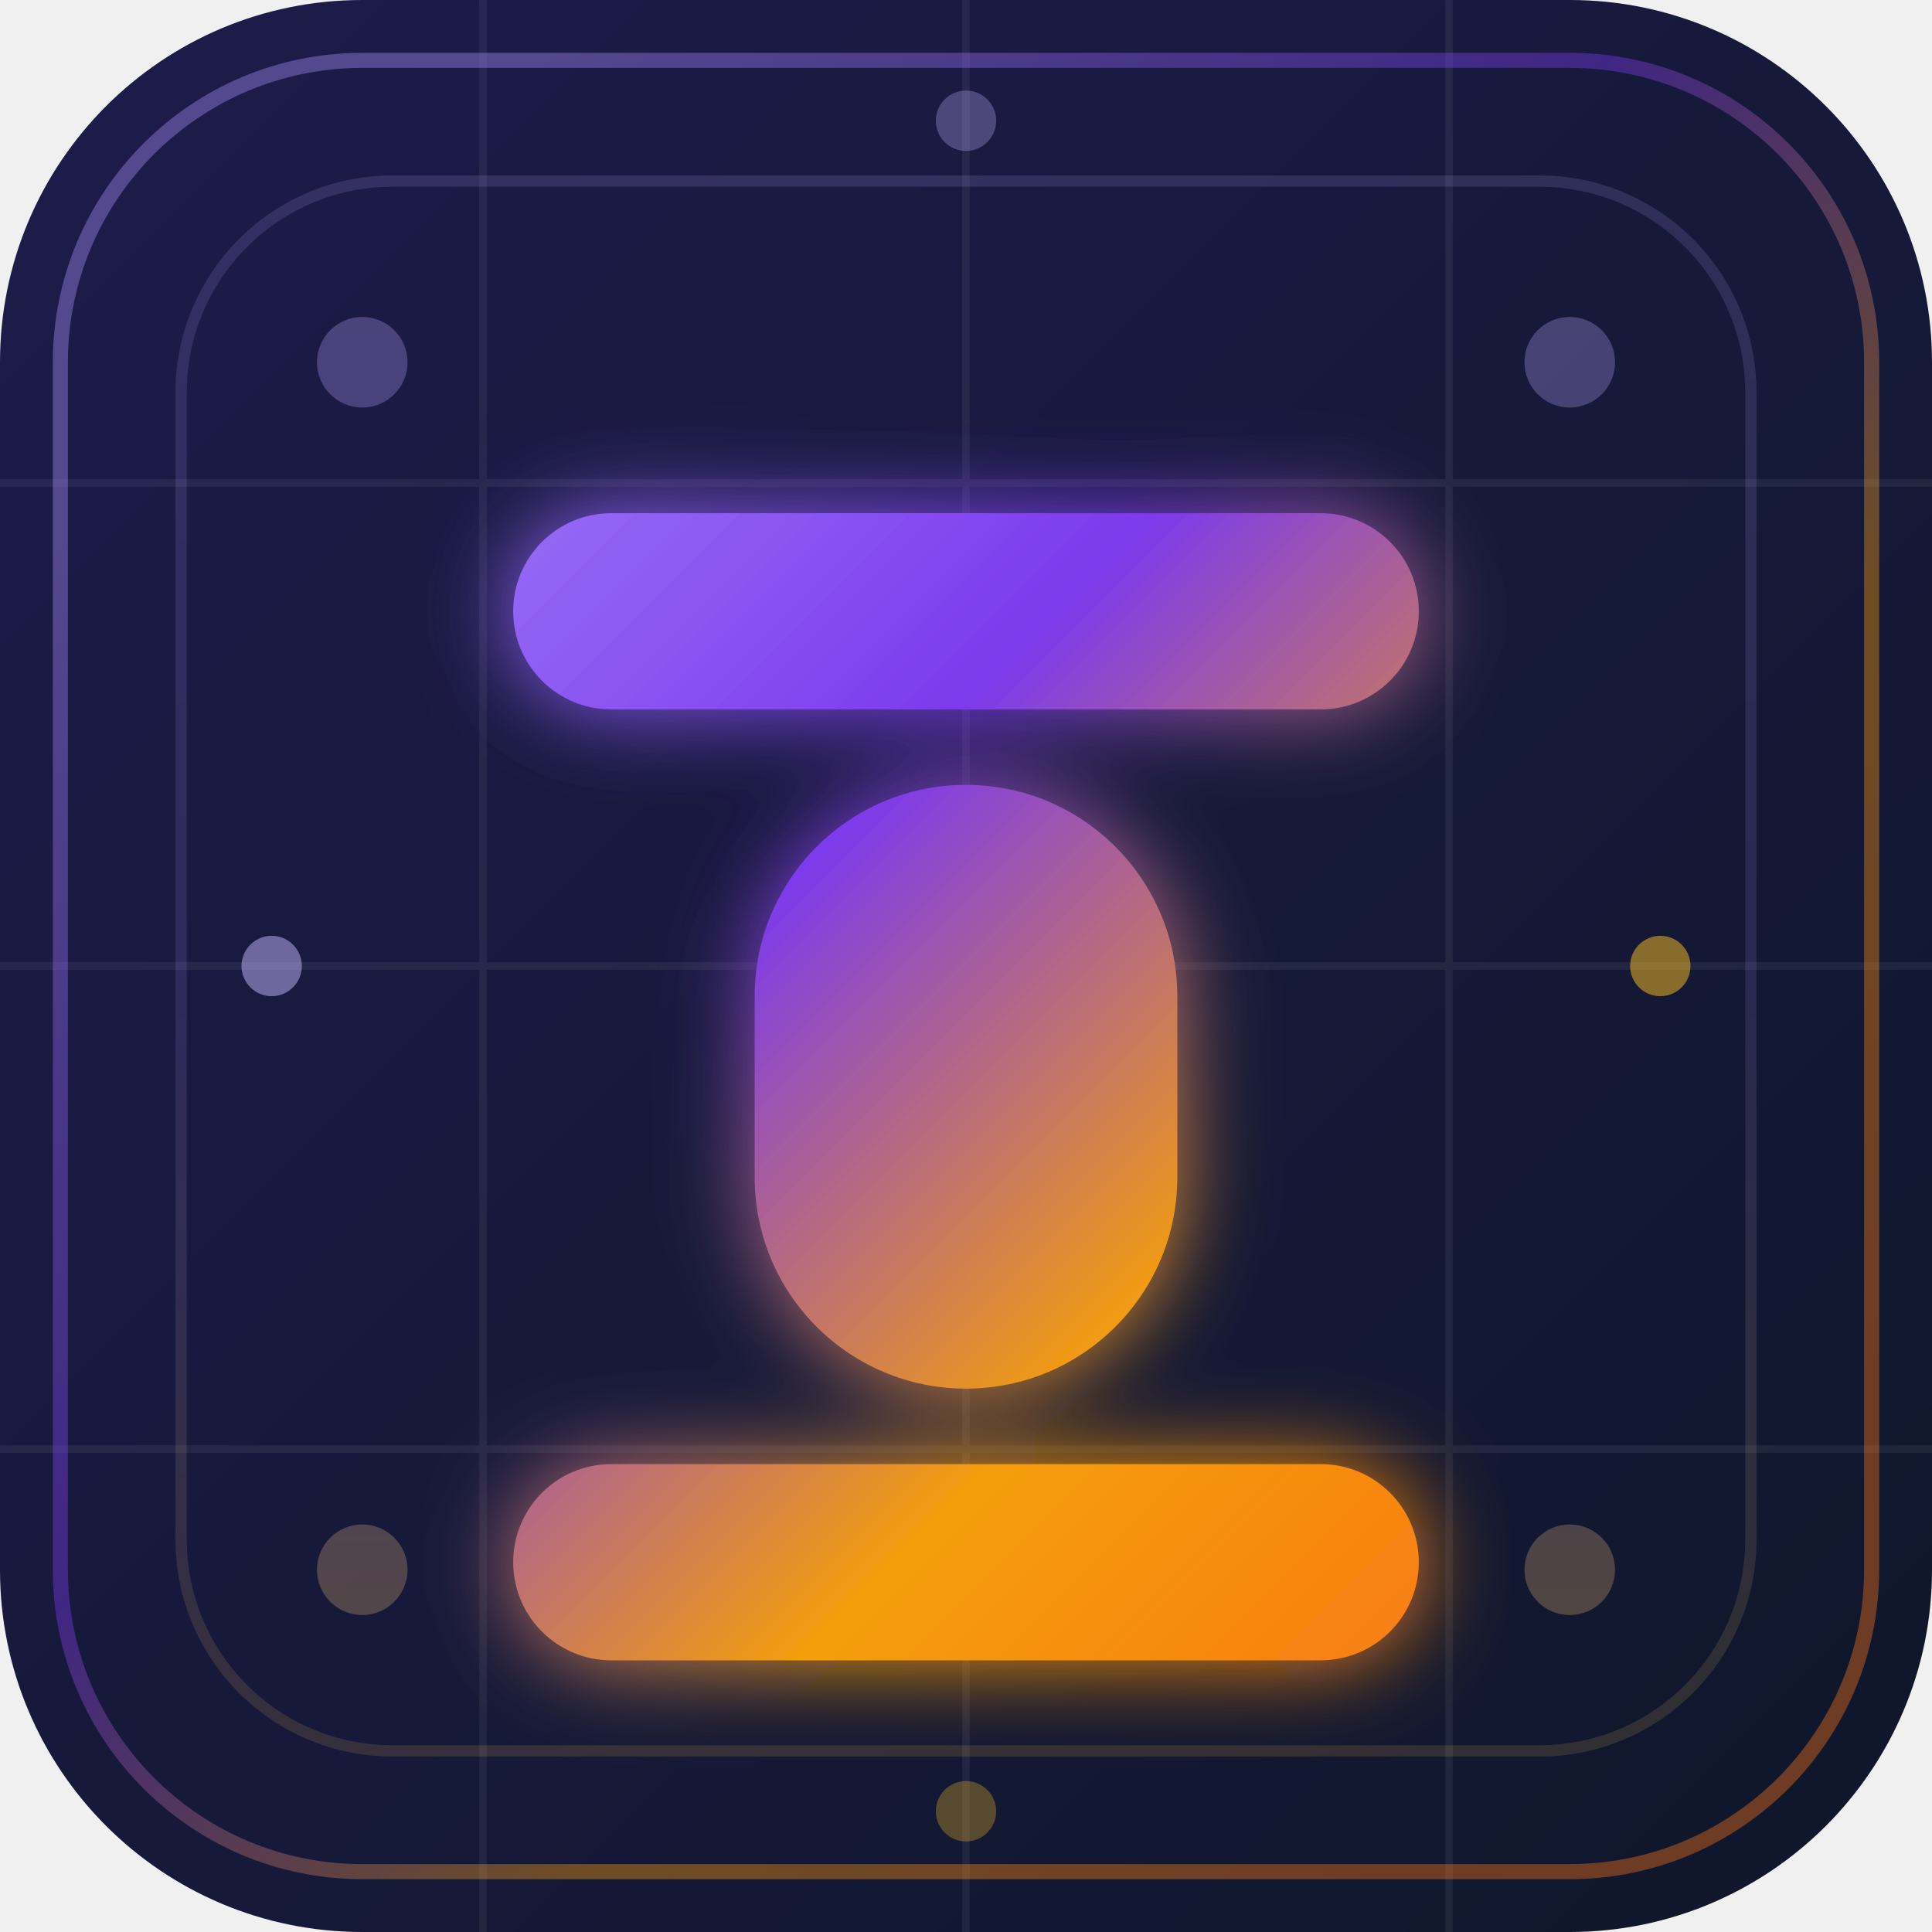
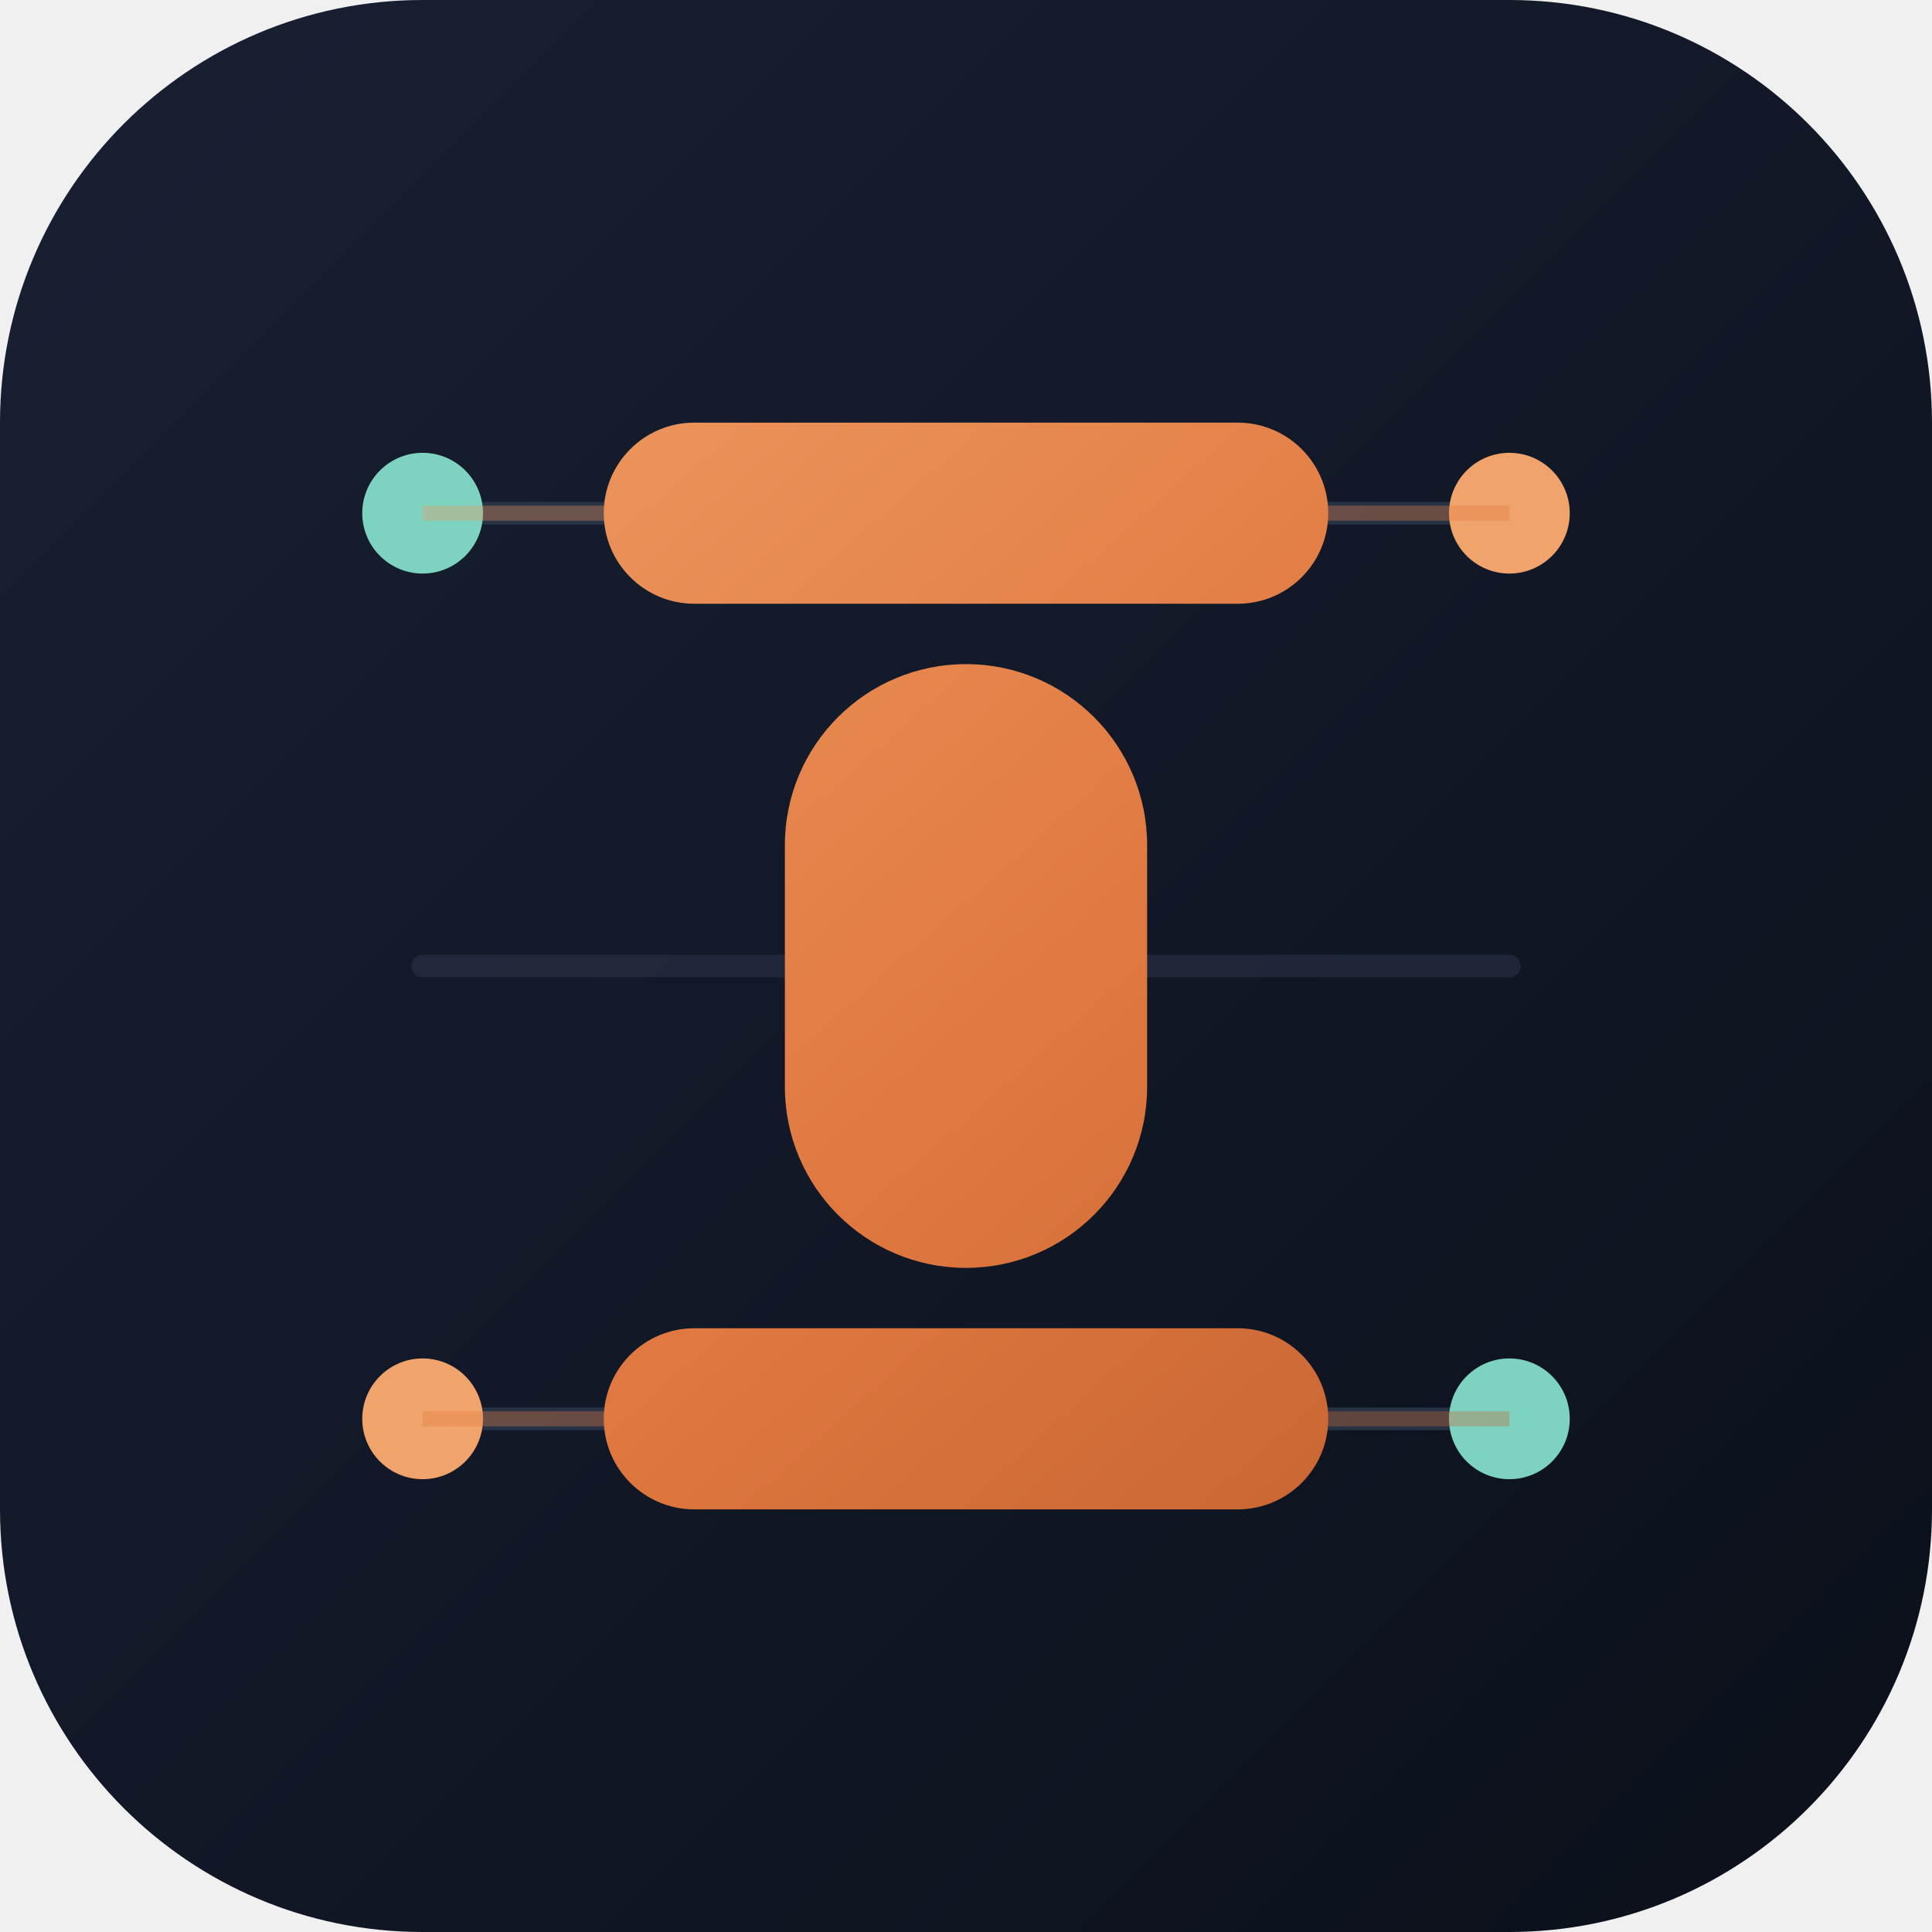
- <svg xmlns="http://www.w3.org/2000/svg" viewBox="0 0 128 128" fill="none">
+ <svg xmlns="http://www.w3.org/2000/svg" viewBox="0 0 128 128" fill="none" role="img" aria-label="Ironic">
  <defs>
-     <linearGradient id="bg" x1="0" y1="0" x2="128" y2="128" gradientUnits="userSpaceOnUse">
-       <stop offset="0%" stop-color="#1e1b4b" />
-       <stop offset="100%" stop-color="#0f172a" />
+     <linearGradient id="ironic-mark" x1="18" y1="12" x2="110" y2="116" gradientUnits="userSpaceOnUse">
+       <stop offset="0%" stop-color="#F0A36A" />
+       <stop offset="55%" stop-color="#E07840" />
+       <stop offset="100%" stop-color="#B85A2A" />
    </linearGradient>
-     <linearGradient id="accent1" x1="20" y1="20" x2="108" y2="108" gradientUnits="userSpaceOnUse">
-       <stop offset="0%" stop-color="#a78bfa" />
-       <stop offset="40%" stop-color="#7c3aed" />
-       <stop offset="70%" stop-color="#f59e0b" />
-       <stop offset="100%" stop-color="#f97316" />
+     <linearGradient id="ironic-panel" x1="0" y1="0" x2="128" y2="128" gradientUnits="userSpaceOnUse">
+       <stop offset="0%" stop-color="#182033" />
+       <stop offset="100%" stop-color="#0B101A" />
    </linearGradient>
-     <linearGradient id="accent2" x1="64" y1="0" x2="64" y2="128" gradientUnits="userSpaceOnUse">
-       <stop offset="0%" stop-color="#c4b5fd" />
-       <stop offset="50%" stop-color="#a78bfa" />
-       <stop offset="100%" stop-color="#fbbf24" />
-     </linearGradient>
-     <filter id="glow">
-       <feGaussianBlur stdDeviation="3" result="blur" />
-       <feMerge>
-         <feMergeNode in="blur" />
-         <feMergeNode in="SourceGraphic" />
-       </feMerge>
-     </filter>
  </defs>
-   <rect width="128" height="128" rx="24" fill="url(#bg)" />
-   <g opacity="0.06">
-     <line x1="0" y1="32" x2="128" y2="32" stroke="#fff" stroke-width="0.5" />
-     <line x1="0" y1="64" x2="128" y2="64" stroke="#fff" stroke-width="0.5" />
-     <line x1="0" y1="96" x2="128" y2="96" stroke="#fff" stroke-width="0.5" />
-     <line x1="32" y1="0" x2="32" y2="128" stroke="#fff" stroke-width="0.5" />
-     <line x1="64" y1="0" x2="64" y2="128" stroke="#fff" stroke-width="0.5" />
-     <line x1="96" y1="0" x2="96" y2="128" stroke="#fff" stroke-width="0.5" />
-   </g>
-   <rect x="4" y="4" width="120" height="120" rx="20" fill="none" stroke="url(#accent1)" stroke-width="1" opacity="0.4" />
-   <rect x="12" y="12" width="104" height="104" rx="14" fill="none" stroke="url(#accent2)" stroke-width="0.75" opacity="0.15" />
-   <circle cx="24" cy="24" r="3" fill="url(#accent2)" opacity="0.3" />
-   <circle cx="104" cy="24" r="3" fill="url(#accent2)" opacity="0.3" />
-   <circle cx="24" cy="104" r="3" fill="url(#accent2)" opacity="0.3" />
-   <circle cx="104" cy="104" r="3" fill="url(#accent2)" opacity="0.3" />
-   <g filter="url(#glow)">
-     <rect x="34" y="34" width="60" height="13" rx="6.5" fill="url(#accent1)" />
-     <rect x="50" y="52" width="28" height="40" rx="14" fill="url(#accent1)" />
-     <rect x="34" y="97" width="60" height="13" rx="6.5" fill="url(#accent1)" />
-   </g>
-   <circle cx="18" cy="64" r="2" fill="#c4b5fd" opacity="0.5" />
-   <circle cx="110" cy="64" r="2" fill="#fbbf24" opacity="0.5" />
-   <circle cx="64" cy="8" r="2" fill="#c4b5fd" opacity="0.3" />
-   <circle cx="64" cy="120" r="2" fill="#fbbf24" opacity="0.3" />
+   <rect width="128" height="128" rx="28" fill="url(#ironic-panel)" />
+   <path d="M28 34h72" stroke="#2A3548" stroke-width="1.5" stroke-linecap="round" opacity="0.9" />
+   <path d="M28 64h72" stroke="#2A3548" stroke-width="1.5" stroke-linecap="round" opacity="0.55" />
+   <path d="M28 94h72" stroke="#2A3548" stroke-width="1.5" stroke-linecap="round" opacity="0.9" />
+   <circle cx="28" cy="34" r="4" fill="#7DD3C0" />
+   <circle cx="100" cy="34" r="4" fill="#F0A36A" />
+   <circle cx="28" cy="94" r="4" fill="#F0A36A" />
+   <circle cx="100" cy="94" r="4" fill="#7DD3C0" />
+   <path d="M28 34H100M28 94H100" stroke="url(#ironic-mark)" stroke-width="1" opacity="0.35" />
+   <rect x="40" y="28" width="48" height="12" rx="6" fill="url(#ironic-mark)" />
+   <rect x="52" y="44" width="24" height="40" rx="12" fill="url(#ironic-mark)" />
+   <rect x="40" y="88" width="48" height="12" rx="6" fill="url(#ironic-mark)" />
</svg>
